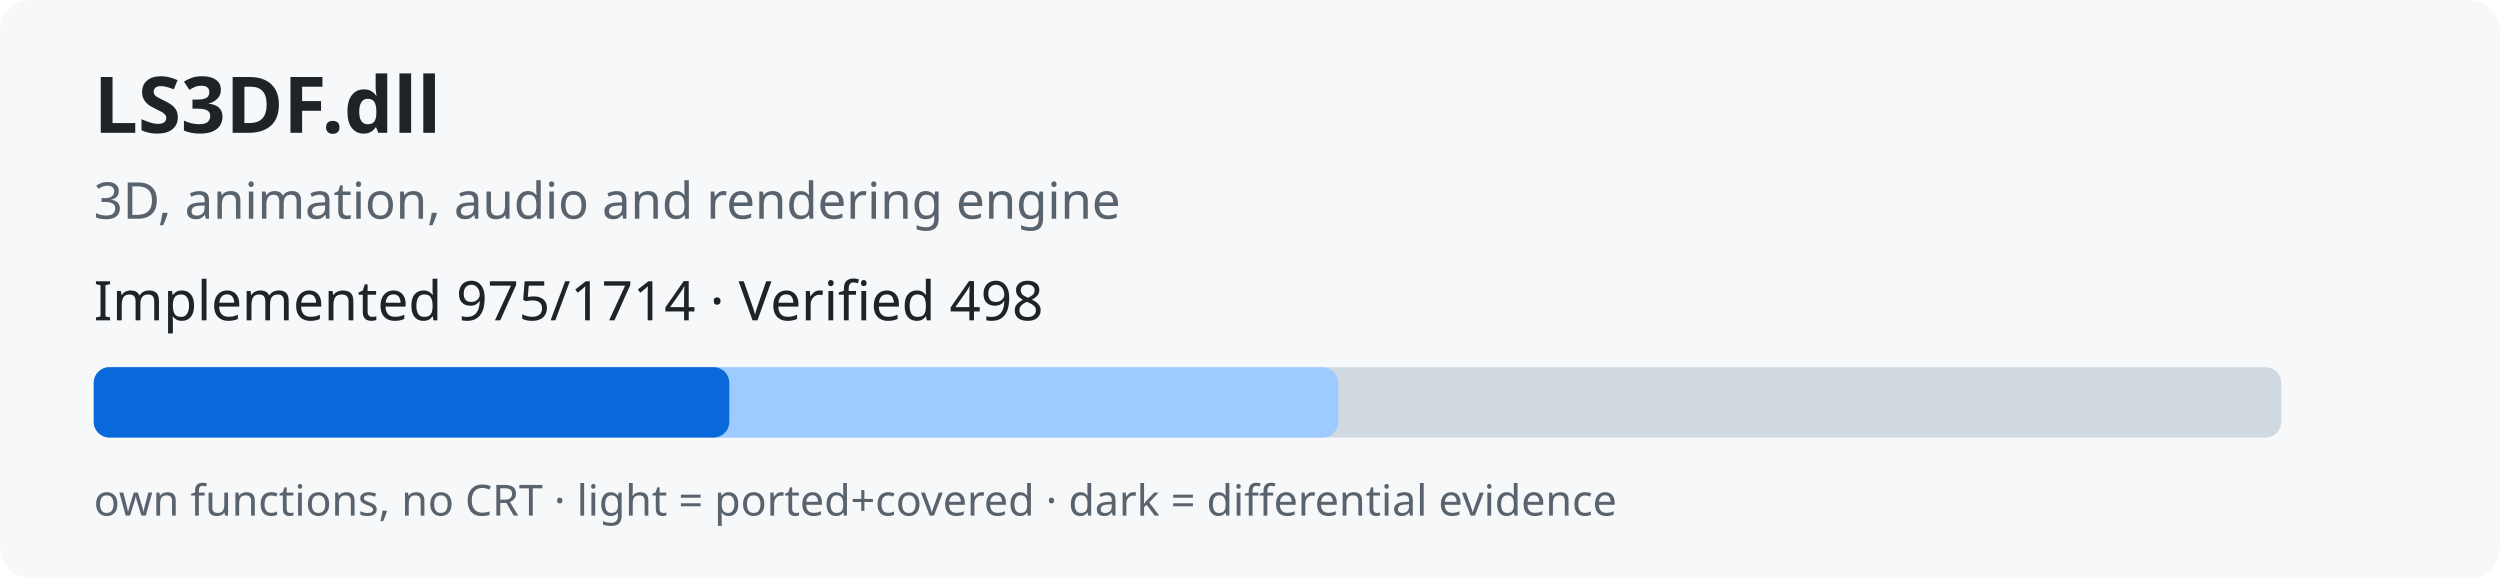
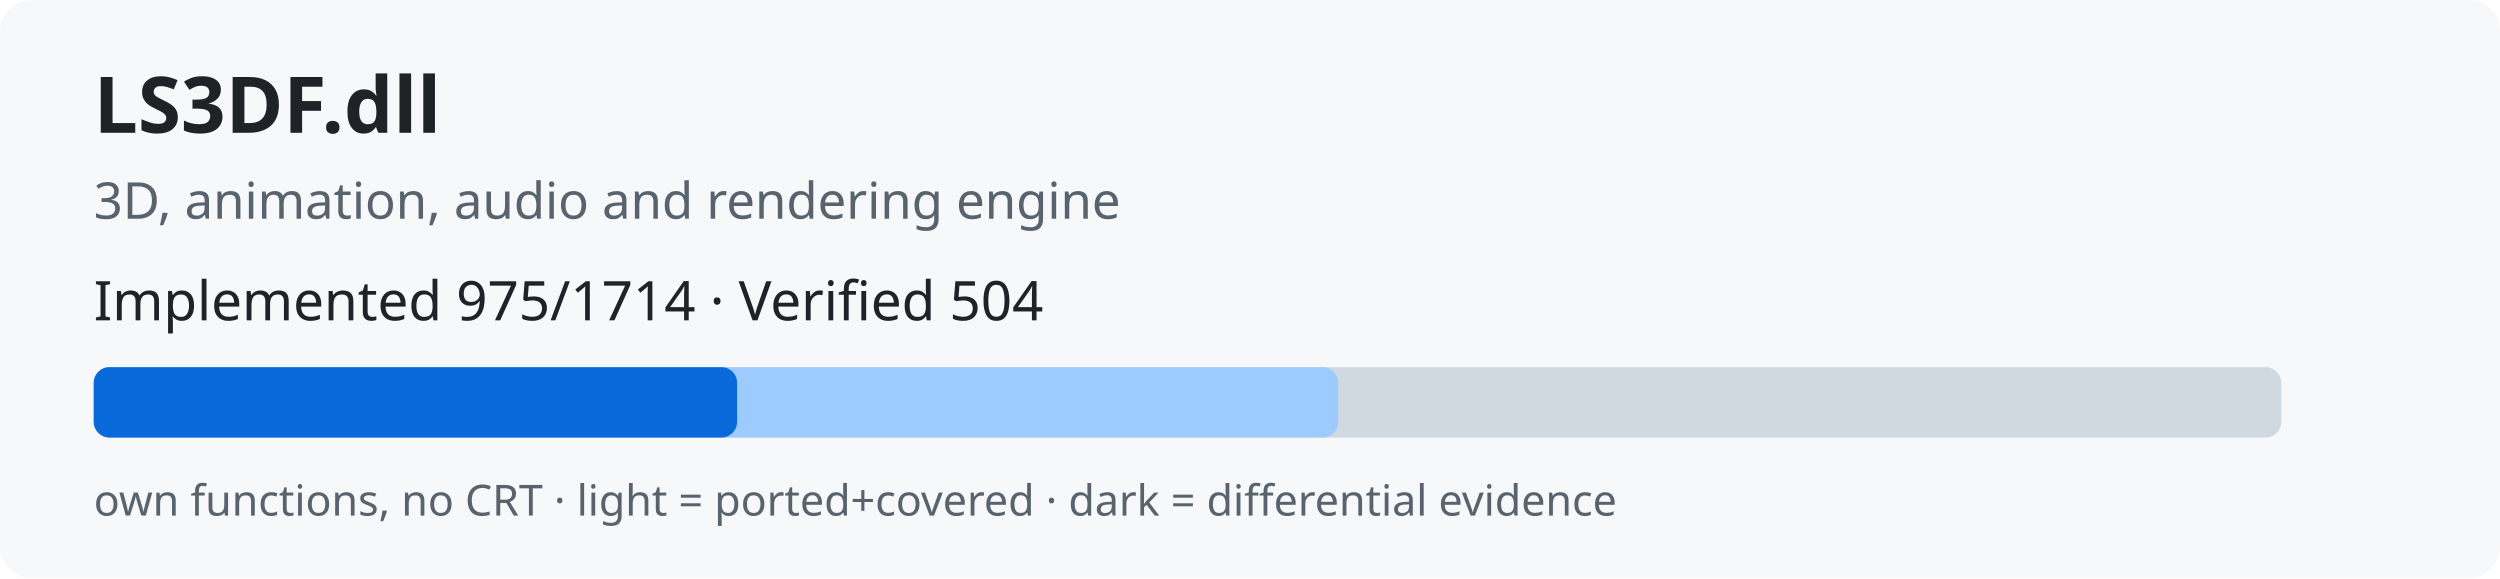
<svg xmlns="http://www.w3.org/2000/svg" width="640" height="148" role="img">
  <rect width="640" height="148" rx="8" fill="#f6f8fa" />
  <text x="24" y="34" font-family="sans-serif" font-size="20" font-weight="bold" fill="#1f2328">LS3DF.dll</text>
  <text x="24" y="56" font-family="sans-serif" font-size="13" fill="#59636e">3D, animation, audio and rendering engine</text>
-   <text x="24" y="82" font-family="sans-serif" font-size="14" fill="#1f2328">Implemented 975/1714 · Verified 498</text>
+   <text x="24" y="82" font-family="sans-serif" font-size="14" fill="#1f2328">Implemented 975/1714 · Verified 504</text>
  <rect x="24" y="94" width="560" height="18" rx="4" fill="#d1d9e0" />
  <rect x="24" y="94" width="318.6" height="18" rx="4" fill="#9ecbff" />
-   <rect x="24" y="94" width="162.7" height="18" rx="4" fill="#0969da" />
+   <rect x="24" y="94" width="164.7" height="18" rx="4" fill="#0969da" />
  <text x="24" y="132" font-family="sans-serif" font-size="11" fill="#59636e">own functions, no CRT · light = ported+covered · dark = differential evidence</text>
</svg>
